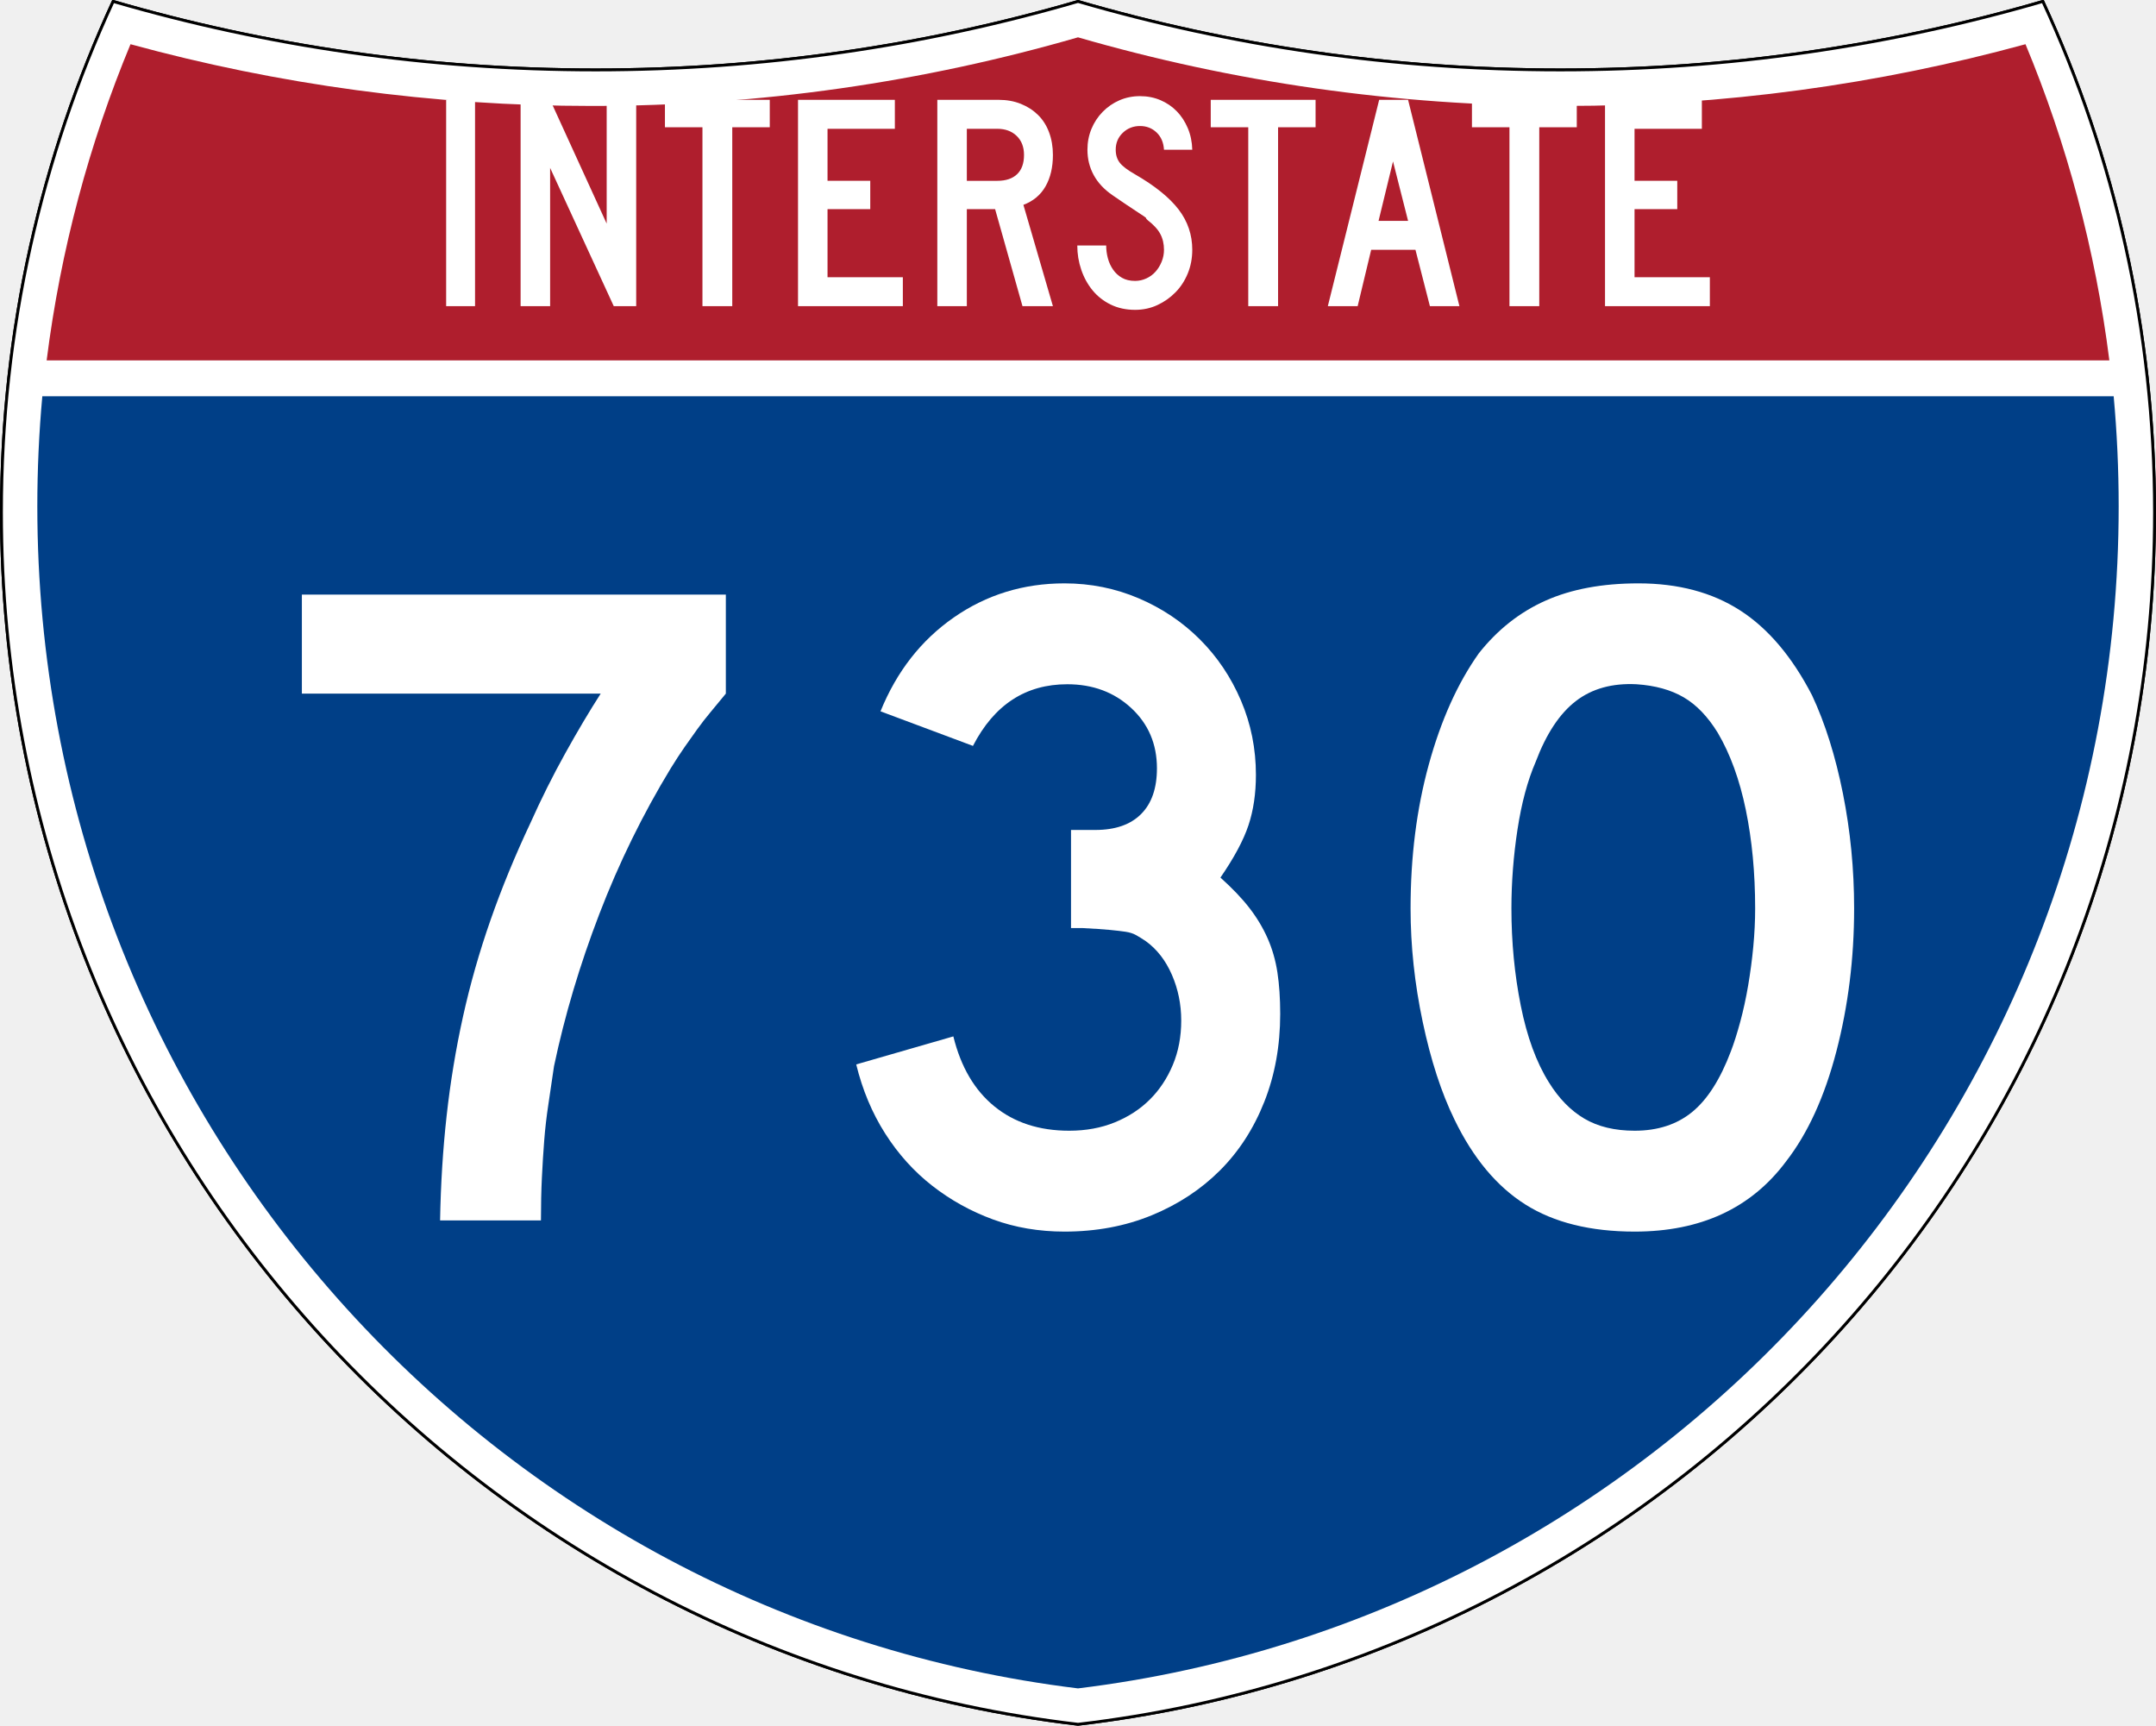
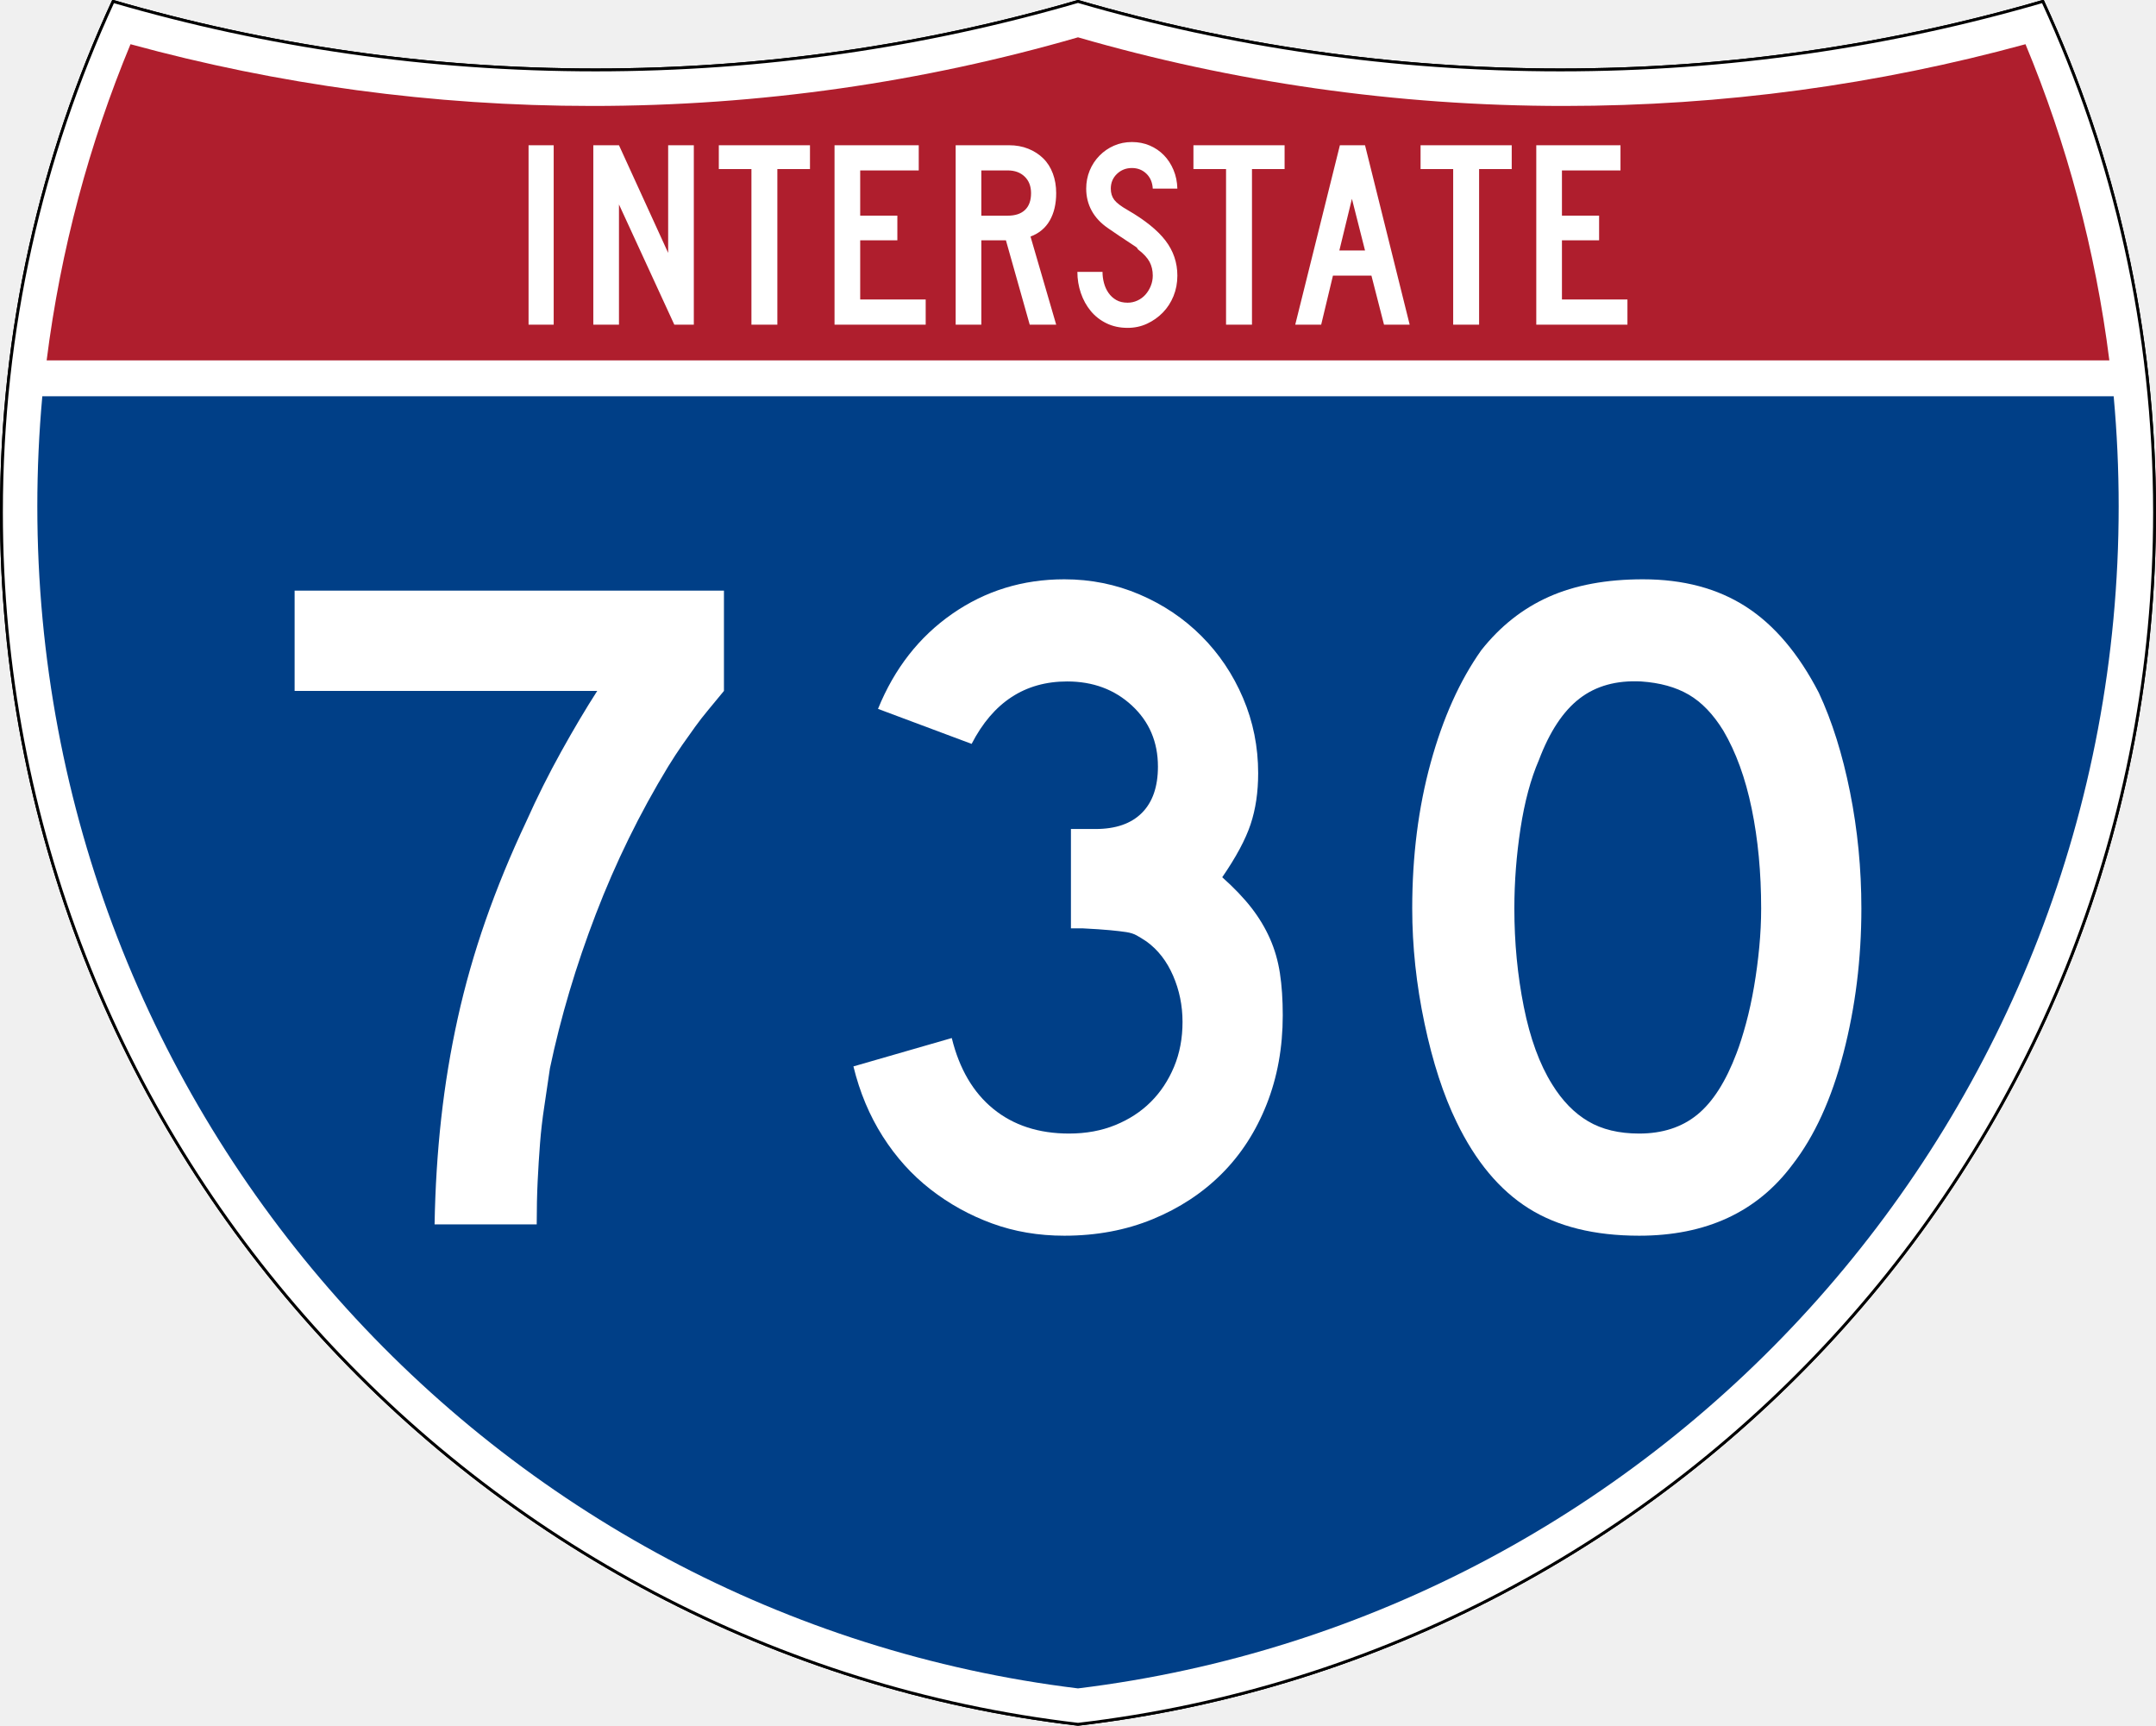
<svg xmlns="http://www.w3.org/2000/svg" width="751" height="601" viewBox="0 0 750 599.999" id="Layer_1" xml:space="preserve">
  <g transform="matrix(0.998668,0,0,0.99867,0.499334,0.398971)" id="g5" style="fill:#ffffff;fill-opacity:1;stroke:#000000;stroke-width:1;stroke-miterlimit:4;stroke-opacity:1;stroke-dasharray:none">
    <path d="M 38.915,0 C 92.236,15.525 148.625,23.85 206.958,23.85 265.291,23.85 321.679,15.525 375,4.883e-4 428.32,15.525 484.709,23.85 543.042,23.85 601.375,23.85 657.764,15.525 711.084,0 736.064,54.121 750,114.388 750,177.909 750,395.718 586.16,575.254 375,599.999 163.839,575.254 0,395.718 0,177.909 0,114.388 13.935,54.121 38.915,0 z" id="path7" style="fill:#ffffff;fill-opacity:1;stroke:#000000;stroke-width:1;stroke-miterlimit:4;stroke-opacity:1;stroke-dasharray:none" />
    <path d="M 38.915,0 C 92.236,15.525 148.625,23.85 206.958,23.85 265.291,23.85 321.679,15.525 375,4.883e-4 428.32,15.525 484.709,23.85 543.042,23.85 601.375,23.85 657.764,15.525 711.084,0 736.064,54.121 750,114.388 750,177.909 750,395.718 586.16,575.254 375,599.999 163.839,575.254 0,395.718 0,177.909 0,114.388 13.935,54.121 38.915,0 z" id="path9" style="fill:#ffffff;fill-opacity:1;stroke:#000000;stroke-width:1;stroke-linecap:round;stroke-linejoin:round;stroke-miterlimit:4;stroke-opacity:1;stroke-dasharray:none" />
  </g>
  <g transform="matrix(1.0056,0,0,1.01014,-2.10137,-3.70189)" id="g11" style="fill:#003f87;fill-opacity:1">
    <path d="m 15,177.909 c 0,-12.782 0.585,-25.427 1.729,-37.91 l 716.542,0 C 734.415,152.482 735,165.127 735,177.909 735,387.423 577.855,560.229 375,584.891 172.145,560.229 15,387.423 15,177.909 z" id="path13" style="fill:#003f87;fill-opacity:1" />
  </g>
  <g transform="matrix(1.00604,0,0,1.02708,-2.2645,-3.1523)" id="g15" style="fill:#af1e2d;fill-opacity:1">
    <path d="m 47.378,17.943 c 50.892,13.635 104.388,20.906 159.582,20.906 58.261,0 114.629,-8.101 168.04,-23.238 53.411,15.137 109.779,23.238 168.04,23.238 55.194,0 108.69,-7.271 159.581,-20.906 14.262,33.625 24.164,69.546 28.996,107.056 l -713.235,0 C 23.215,87.489 33.116,51.567 47.378,17.943 z" id="path17" style="fill:#af1e2d;fill-opacity:1" />
  </g>
-   <path fill="#fff" d="M108.869 112.812V50.416h8.741v62.395h-8.741zm50.701 0-19.25-41.814v41.814h-8.928V50.416h8.928l17.11 37.437V50.416h8.928v62.395h-6.789zm35.847-54.105v54.105h-9.019V58.706h-11.346v-8.29h31.712v8.29h-11.346zm19.889 54.105V50.416h29.294v8.756H224.234v15.736h12.927v8.569H224.234v20.582h22.784v8.753h-31.712zm67.899 0-8.278-29.335h-8.554v29.335h-8.928V50.416h18.6c2.418 0 4.634.404 6.649 1.211 2.015.807 3.751 1.925 5.208 3.354 1.457 1.429 2.573 3.183 3.347 5.262.775 2.079 1.162 4.361 1.162 6.845-0 3.725-.744 6.891-2.232 9.499-1.488 2.608-3.72 4.47-6.696 5.586l8.928 30.639h-9.207zm.465-45.724c-0-2.421-.744-4.346-2.232-5.773-1.488-1.428-3.441-2.141-5.859-2.141h-9.207v15.736h9.207c2.603 0 4.603-.667 5.998-2.002 1.395-1.335 2.093-3.274 2.093-5.819zm50.894 28.681c-0 2.546-.449 4.921-1.348 7.125-.899 2.203-2.138 4.112-3.719 5.727-1.581 1.614-3.41 2.903-5.487 3.865-2.077.962-4.325 1.444-6.743 1.444-2.728 0-5.177-.528-7.346-1.583-2.169-1.055-3.998-2.483-5.486-4.283-1.488-1.8-2.635-3.88-3.441-6.24-.806-2.36-1.209-4.812-1.209-7.356h8.741c-0 1.304.17 2.591.511 3.864.341 1.272.867 2.421 1.581 3.446.713 1.025 1.612 1.848 2.698 2.468 1.085.621 2.402.931 3.952.931 1.179 0 2.311-.248 3.396-.745 1.085-.496 2.015-1.179 2.79-2.049.775-.87 1.394-1.879 1.859-3.027.464-1.148.697-2.344.697-3.587-0-1.8-.372-3.398-1.115-4.794-.744-1.396-2.045-2.809-3.905-4.237-.31-.311-.434-.482-.372-.513.062-.031-.123-.202-.558-.512-.434-.31-1.349-.915-2.744-1.816-1.395-.901-3.674-2.437-6.835-4.608-2.541-1.739-4.447-3.773-5.719-6.102-1.271-2.328-1.907-4.889-1.907-7.682 0-2.236.403-4.331 1.209-6.286.806-1.955 1.937-3.678 3.394-5.168 1.457-1.49 3.146-2.654 5.069-3.493 1.922-.838 3.999-1.258 6.229-1.258 2.233 0 4.294.404 6.185 1.211 1.891.807 3.534 1.925 4.928 3.354 1.394 1.429 2.51 3.136 3.347 5.123.837 1.987 1.287 4.159 1.349 6.518h-8.557c-.123-2.173-.867-3.911-2.231-5.215-1.364-1.303-3.039-1.955-5.023-1.955-2.045 0-3.781.683-5.206 2.049-1.426 1.366-2.138 3.073-2.138 5.121-0 1.552.403 2.855 1.209 3.911.806 1.055 2.356 2.235 4.649 3.538 6.015 3.477 10.401 7.015 13.16 10.616 2.759 3.601 4.138 7.667 4.138 12.199zm25.956-37.062v54.105h-9.019V58.706h-11.346v-8.29H371.867v8.29h-11.346zm45.928 54.105-4.371-17.043h-13.393l-4.09 17.043h-9.022l15.53-62.395h8.744l15.53 62.395h-8.928zM395.289 69.042l-4.371 17.973h8.928l-4.558-17.973zm44.242-10.336v54.105h-9.019V58.706h-11.346v-8.29h31.712v8.29h-11.346zm19.889 54.105V50.416h29.294v8.756h-20.366v15.736h12.927v8.569h-12.927v20.582h22.784v8.753h-31.712z" transform="translate(375.000,70.500) scale(1.15) translate(-300.000,-81.614)" />
-   <g transform="translate(375.000,315.000) scale(0.8721) translate(-375.000,-315.000)">
-     <path fill="#fff" d="M 384.56,230.299 C 382.324,233.027 380.274,235.509 378.41,237.745 C 376.545,239.981 374.806,242.216 373.192,244.452 C 371.578,246.688 369.903,249.047 368.167,251.529 C 366.432,254.011 364.567,256.866 362.574,260.094 C 351.403,278.473 341.908,297.844 334.087,318.207 C 326.265,338.571 320.24,358.81 316.012,378.924 C 315.269,384.138 314.526,389.166 313.784,394.009 C 313.041,398.852 312.482,403.695 312.107,408.537 C 311.731,413.38 311.421,418.348 311.175,423.441 C 310.928,428.534 310.805,434.184 310.805,440.391 L 270.574,440.391 C 270.824,425.984 271.694,412.077 273.183,398.67 C 274.672,385.263 276.844,372.103 279.697,359.189 C 282.55,346.275 286.213,333.424 290.684,320.635 C 295.155,307.846 300.494,294.869 306.701,281.705 C 310.922,272.27 315.517,263.08 320.485,254.138 C 325.453,245.195 330.172,237.249 334.644,230.299 L 215.44,230.299 L 215.44,190.806 L 384.56,190.806 L 384.56,230.299 L 384.56,230.299 z " transform="translate(-150.026,0)" />
+   <path fill="#fff" d="M108.869 112.812V50.416h8.741v62.395h-8.741zm50.701 0-19.25-41.814v41.814h-8.928V50.416h8.928l17.11 37.437V50.416h8.928v62.395h-6.789zm35.847-54.105v54.105h-9.019V58.706h-11.346v-8.29h31.712v8.29h-11.346zm19.889 54.105V50.416h29.294v8.756H224.234v15.736h12.927v8.569H224.234v20.582h22.784v8.753h-31.712zm67.899 0-8.278-29.335h-8.554v29.335h-8.928V50.416h18.6c2.418 0 4.634.404 6.649 1.211 2.015.807 3.751 1.925 5.208 3.354 1.457 1.429 2.573 3.183 3.347 5.262.775 2.079 1.162 4.361 1.162 6.845-0 3.725-.744 6.891-2.232 9.499-1.488 2.608-3.72 4.47-6.696 5.586l8.928 30.639h-9.207zm.465-45.724c-0-2.421-.744-4.346-2.232-5.773-1.488-1.428-3.441-2.141-5.859-2.141h-9.207v15.736h9.207c2.603 0 4.603-.667 5.998-2.002 1.395-1.335 2.093-3.274 2.093-5.819zm50.894 28.681c-0 2.546-.449 4.921-1.348 7.125-.899 2.203-2.138 4.112-3.719 5.727-1.581 1.614-3.41 2.903-5.487 3.865-2.077.962-4.325 1.444-6.743 1.444-2.728 0-5.177-.528-7.346-1.583-2.169-1.055-3.998-2.483-5.486-4.283-1.488-1.8-2.635-3.88-3.441-6.24-.806-2.36-1.209-4.812-1.209-7.356h8.741c-0 1.304.17 2.591.511 3.864.341 1.272.867 2.421 1.581 3.446.713 1.025 1.612 1.848 2.698 2.468 1.085.621 2.402.931 3.952.931 1.179 0 2.311-.248 3.396-.745 1.085-.496 2.015-1.179 2.79-2.049.775-.87 1.394-1.879 1.859-3.027.464-1.148.697-2.344.697-3.587-0-1.8-.372-3.398-1.115-4.794-.744-1.396-2.045-2.809-3.905-4.237-.31-.311-.434-.482-.372-.513.062-.031-.123-.202-.558-.512-.434-.31-1.349-.915-2.744-1.816-1.395-.901-3.674-2.437-6.835-4.608-2.541-1.739-4.447-3.773-5.719-6.102-1.271-2.328-1.907-4.889-1.907-7.682 0-2.236.403-4.331 1.209-6.286.806-1.955 1.937-3.678 3.394-5.168 1.457-1.49 3.146-2.654 5.069-3.493 1.922-.838 3.999-1.258 6.229-1.258 2.233 0 4.294.404 6.185 1.211 1.891.807 3.534 1.925 4.928 3.354 1.394 1.429 2.51 3.136 3.347 5.123.837 1.987 1.287 4.159 1.349 6.518h-8.557c-.123-2.173-.867-3.911-2.231-5.215-1.364-1.303-3.039-1.955-5.023-1.955-2.045 0-3.781.683-5.206 2.049-1.426 1.366-2.138 3.073-2.138 5.121-0 1.552.403 2.855 1.209 3.911.806 1.055 2.356 2.235 4.649 3.538 6.015 3.477 10.401 7.015 13.16 10.616 2.759 3.601 4.138 7.667 4.138 12.199zm25.956-37.062v54.105h-9.019V58.706h-11.346v-8.29H371.867v8.29h-11.346zm45.928 54.105-4.371-17.043h-13.393l-4.09 17.043h-9.022l15.53-62.395h8.744l15.53 62.395h-8.928zM395.289 69.042l-4.371 17.973h8.928l-4.558-17.973zm44.242-10.336v54.105h-9.019V58.706h-11.346v-8.29h31.712v8.29h-11.346zm19.889 54.105V50.416h29.294v8.756h-20.366v15.736h12.927v8.569h-12.927v20.582h22.784v8.753h-31.712z" transform="translate(75.000,0)" />
+   <g transform="translate(375.000,315.000) scale(0.8831) translate(-375.000,-315.000)">
+     <path fill="#fff" d="M 384.56,230.299 C 382.324,233.027 380.274,235.509 378.41,237.745 C 376.545,239.981 374.806,242.216 373.192,244.452 C 371.578,246.688 369.903,249.047 368.167,251.529 C 366.432,254.011 364.567,256.866 362.574,260.094 C 351.403,278.473 341.908,297.844 334.087,318.207 C 326.265,338.571 320.24,358.81 316.012,378.924 C 315.269,384.138 314.526,389.166 313.784,394.009 C 313.041,398.852 312.482,403.695 312.107,408.537 C 311.731,413.38 311.421,418.348 311.175,423.441 C 310.928,428.534 310.805,434.184 310.805,440.391 L 270.574,440.391 C 270.824,425.984 271.694,412.077 273.183,398.67 C 274.672,385.263 276.844,372.103 279.697,359.189 C 282.55,346.275 286.213,333.424 290.684,320.635 C 295.155,307.846 300.494,294.869 306.701,281.705 C 310.922,272.27 315.517,263.08 320.485,254.138 C 325.453,245.195 330.172,237.249 334.644,230.299 L 215.44,230.299 L 215.44,190.806 L 384.56,190.806 L 384.56,230.299 L 384.56,230.299 z " transform="translate(-149.026,0)" />
    <path fill="#fff" d="M 381.567,358.062 C 381.566,370.726 379.456,382.397 375.235,393.075 C 371.013,403.754 365.115,412.88 357.54,420.455 C 349.965,428.03 340.901,433.99 330.348,438.337 C 319.795,442.683 308.186,444.856 295.523,444.856 C 285.337,444.856 275.837,443.242 267.023,440.014 C 258.209,436.785 250.138,432.316 242.81,426.605 C 235.481,420.895 229.21,413.941 223.996,405.745 C 218.782,397.549 214.932,388.361 212.446,378.183 L 251.188,367.009 C 254.174,379.172 259.64,388.483 267.586,394.94 C 275.532,401.397 285.466,404.625 297.387,404.625 C 304.086,404.625 310.168,403.507 315.633,401.272 C 321.097,399.036 325.754,395.995 329.604,392.149 C 333.454,388.303 336.496,383.71 338.732,378.371 C 340.968,373.032 342.086,367.134 342.086,360.677 C 342.086,354.22 340.843,348.134 338.357,342.42 C 335.871,336.706 332.396,332.234 327.933,329.006 C 326.44,328.013 325.134,327.206 324.016,326.584 C 322.898,325.963 321.532,325.529 319.918,325.283 C 318.304,325.036 316.193,324.788 313.586,324.538 C 310.979,324.288 307.315,324.042 302.594,323.799 L 298.126,323.799 L 298.126,283.568 L 298.126,284.682 L 299.24,284.682 L 299.99,284.682 L 307.811,284.682 C 315.761,284.682 321.847,282.572 326.068,278.35 C 330.289,274.129 332.4,268.043 332.4,260.093 C 332.4,250.408 328.986,242.399 322.158,236.067 C 315.329,229.735 306.822,226.569 296.637,226.569 C 280.002,226.569 267.459,234.766 259.009,251.158 L 222.131,237.369 C 228.588,221.477 238.336,208.998 251.375,199.934 C 264.414,190.87 279.13,186.338 295.523,186.338 C 305.951,186.338 315.822,188.326 325.136,192.301 C 334.45,196.276 342.584,201.74 349.537,208.693 C 356.491,215.647 361.953,223.779 365.924,233.089 C 369.895,242.399 371.881,252.272 371.881,262.708 C 371.881,270.158 370.888,276.863 368.903,282.823 C 366.917,288.784 363.192,295.736 357.728,303.678 C 362.449,307.899 366.299,311.935 369.278,315.785 C 372.256,319.635 374.677,323.67 376.542,327.892 C 378.406,332.113 379.71,336.645 380.452,341.488 C 381.195,346.33 381.566,351.855 381.567,358.062 L 381.567,358.062 z " transform="translate(74.089,0)" />
-     <path fill="#fff" d="M 388.466,315.967 C 388.466,335.838 386.107,354.837 381.39,372.965 C 376.672,391.094 369.967,405.747 361.274,416.925 C 347.367,435.546 327.254,444.856 300.933,444.856 C 283.298,444.856 268.77,441.256 257.349,434.057 C 245.928,426.857 236.492,415.557 229.042,400.158 C 223.828,389.479 219.607,376.505 216.379,361.234 C 213.15,345.963 211.536,330.874 211.536,315.967 C 211.536,295.361 213.957,276.242 218.8,258.61 C 223.643,240.978 230.285,226.202 238.728,214.28 C 246.178,204.845 255.056,197.829 265.363,193.233 C 275.67,188.637 288.023,186.338 302.422,186.338 C 318.315,186.338 331.848,189.94 343.023,197.143 C 354.198,204.347 363.76,215.645 371.71,231.037 C 376.924,242.215 381.02,255.254 383.999,270.154 C 386.977,285.054 388.466,300.325 388.466,315.967 L 388.466,315.967 z M 348.986,315.967 C 348.985,301.817 347.744,288.72 345.263,276.673 C 342.78,264.627 339.054,254.383 334.082,245.94 C 330.111,239.483 325.581,234.766 320.492,231.787 C 315.403,228.809 309.133,227.07 301.684,226.569 C 291.998,226.077 283.927,228.312 277.47,233.276 C 271.013,238.24 265.674,246.312 261.452,257.49 C 258.224,264.94 255.803,273.941 254.188,284.495 C 252.574,295.048 251.767,305.539 251.767,315.967 C 251.767,329.381 253.008,342.297 255.49,354.714 C 257.972,367.132 261.695,377.312 266.659,385.254 C 270.638,391.711 275.357,396.554 280.818,399.782 C 286.278,403.011 292.983,404.625 300.933,404.625 C 310.118,404.625 317.754,402.143 323.84,397.179 C 329.925,392.215 335.079,384.144 339.3,372.965 C 340.543,369.737 341.786,365.826 343.029,361.234 C 344.271,356.641 345.327,351.798 346.195,346.706 C 347.062,341.613 347.744,336.459 348.241,331.245 C 348.737,326.031 348.985,320.938 348.986,315.967 L 348.986,315.967 z " transform="translate(296.119,0)" />
+     <path fill="#fff" d="M 388.466,315.967 C 388.466,335.838 386.107,354.837 381.39,372.965 C 376.672,391.094 369.967,405.747 361.274,416.925 C 347.367,435.546 327.254,444.856 300.933,444.856 C 283.298,444.856 268.77,441.256 257.349,434.057 C 245.928,426.857 236.492,415.557 229.042,400.158 C 223.828,389.479 219.607,376.505 216.379,361.234 C 213.15,345.963 211.536,330.874 211.536,315.967 C 211.536,295.361 213.957,276.242 218.8,258.61 C 223.643,240.978 230.285,226.202 238.728,214.28 C 246.178,204.845 255.056,197.829 265.363,193.233 C 275.67,188.637 288.023,186.338 302.422,186.338 C 318.315,186.338 331.848,189.94 343.023,197.143 C 354.198,204.347 363.76,215.645 371.71,231.037 C 376.924,242.215 381.02,255.254 383.999,270.154 C 386.977,285.054 388.466,300.325 388.466,315.967 L 388.466,315.967 z M 348.986,315.967 C 348.985,301.817 347.744,288.72 345.263,276.673 C 342.78,264.627 339.054,254.383 334.082,245.94 C 330.111,239.483 325.581,234.766 320.492,231.787 C 315.403,228.809 309.133,227.07 301.684,226.569 C 291.998,226.077 283.927,228.312 277.47,233.276 C 271.013,238.24 265.674,246.312 261.452,257.49 C 258.224,264.94 255.803,273.941 254.188,284.495 C 252.574,295.048 251.767,305.539 251.767,315.967 C 251.767,329.381 253.008,342.297 255.49,354.714 C 257.972,367.132 261.695,377.312 266.659,385.254 C 270.638,391.711 275.357,396.554 280.818,399.782 C 286.278,403.011 292.983,404.625 300.933,404.625 C 310.118,404.625 317.754,402.143 323.84,397.179 C 329.925,392.215 335.079,384.144 339.3,372.965 C 340.543,369.737 341.786,365.826 343.029,361.234 C 344.271,356.641 345.327,351.798 346.195,346.706 C 347.062,341.613 347.744,336.459 348.241,331.245 C 348.737,326.031 348.985,320.938 348.986,315.967 L 348.986,315.967 z " transform="translate(295.119,0)" />
  </g>
</svg>
